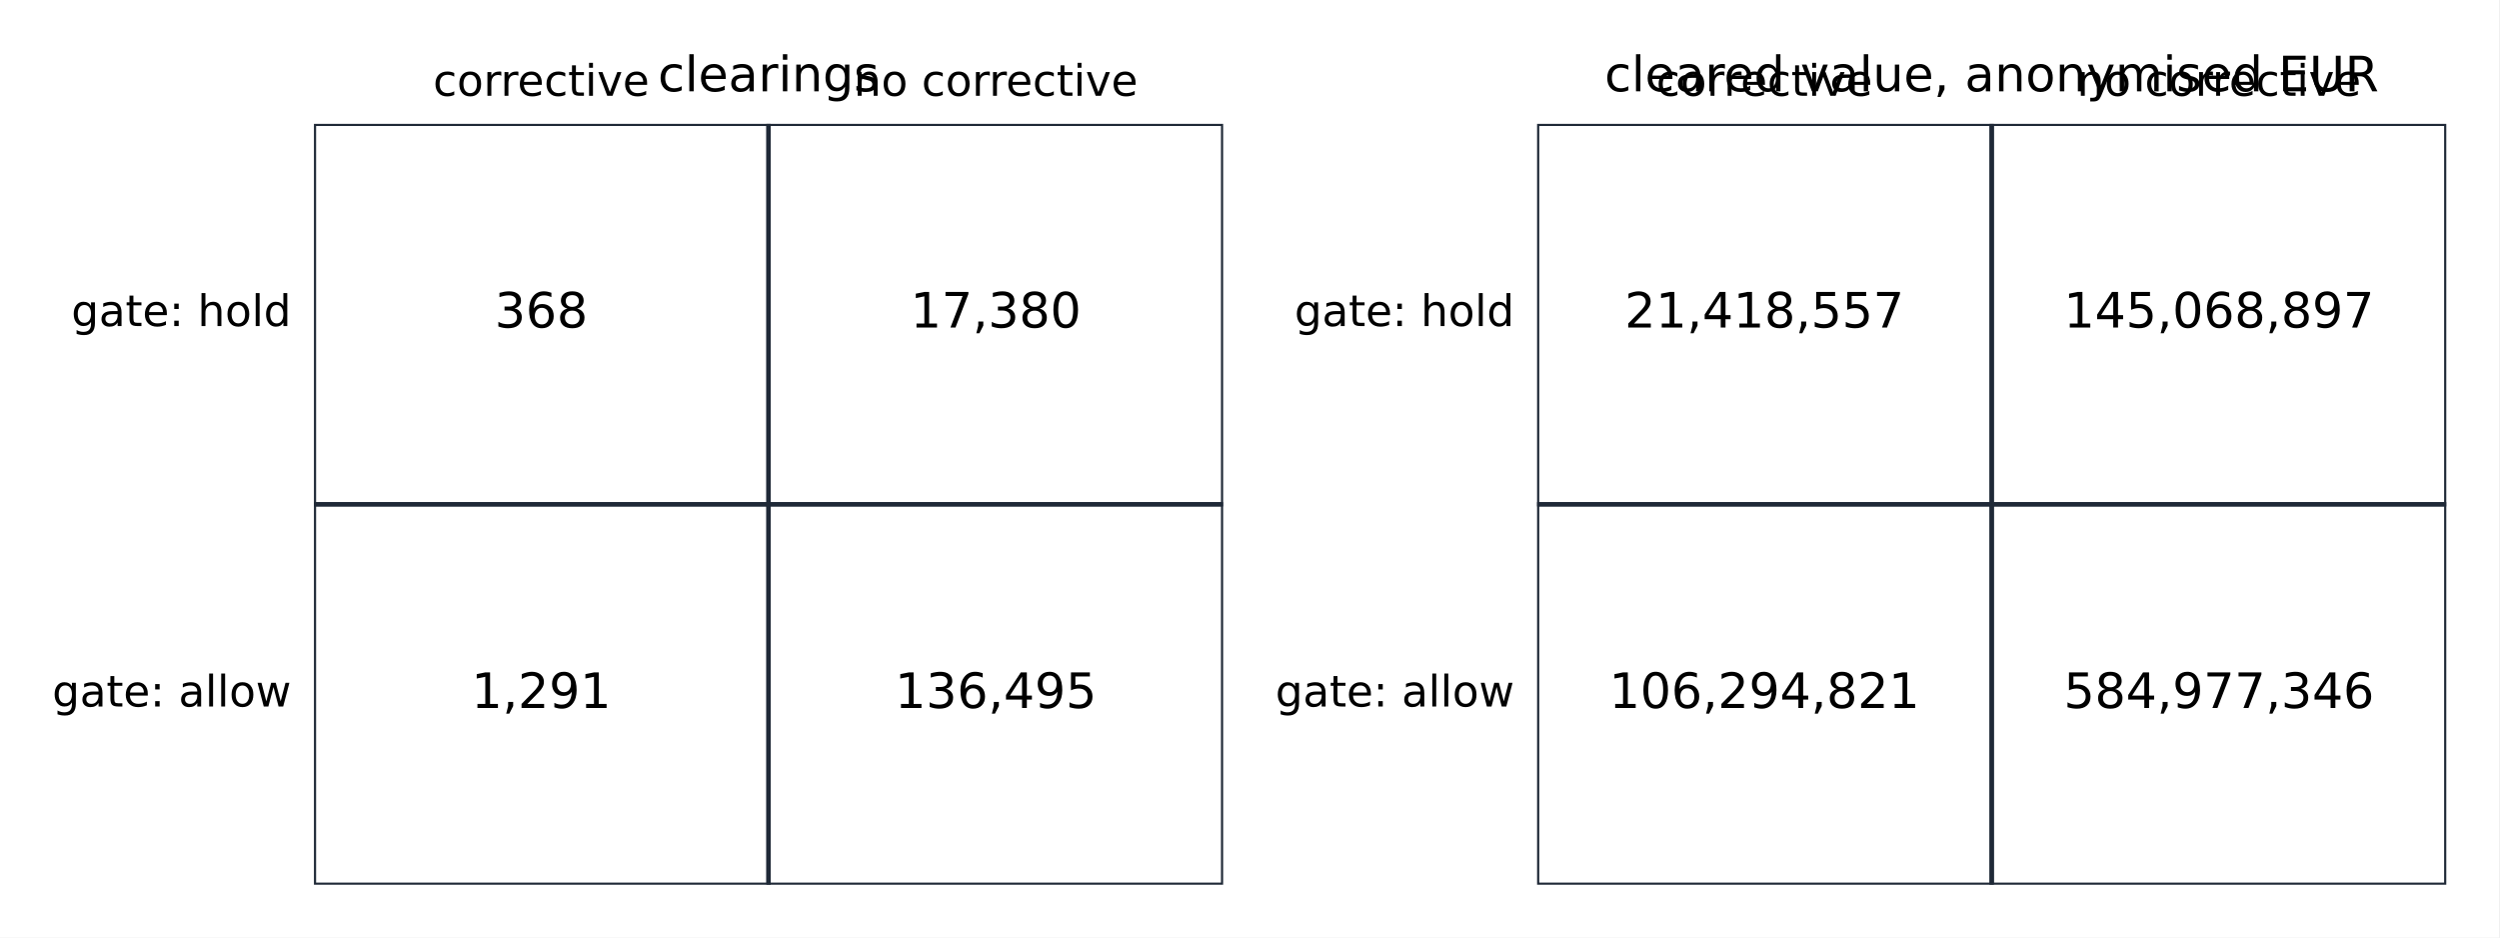
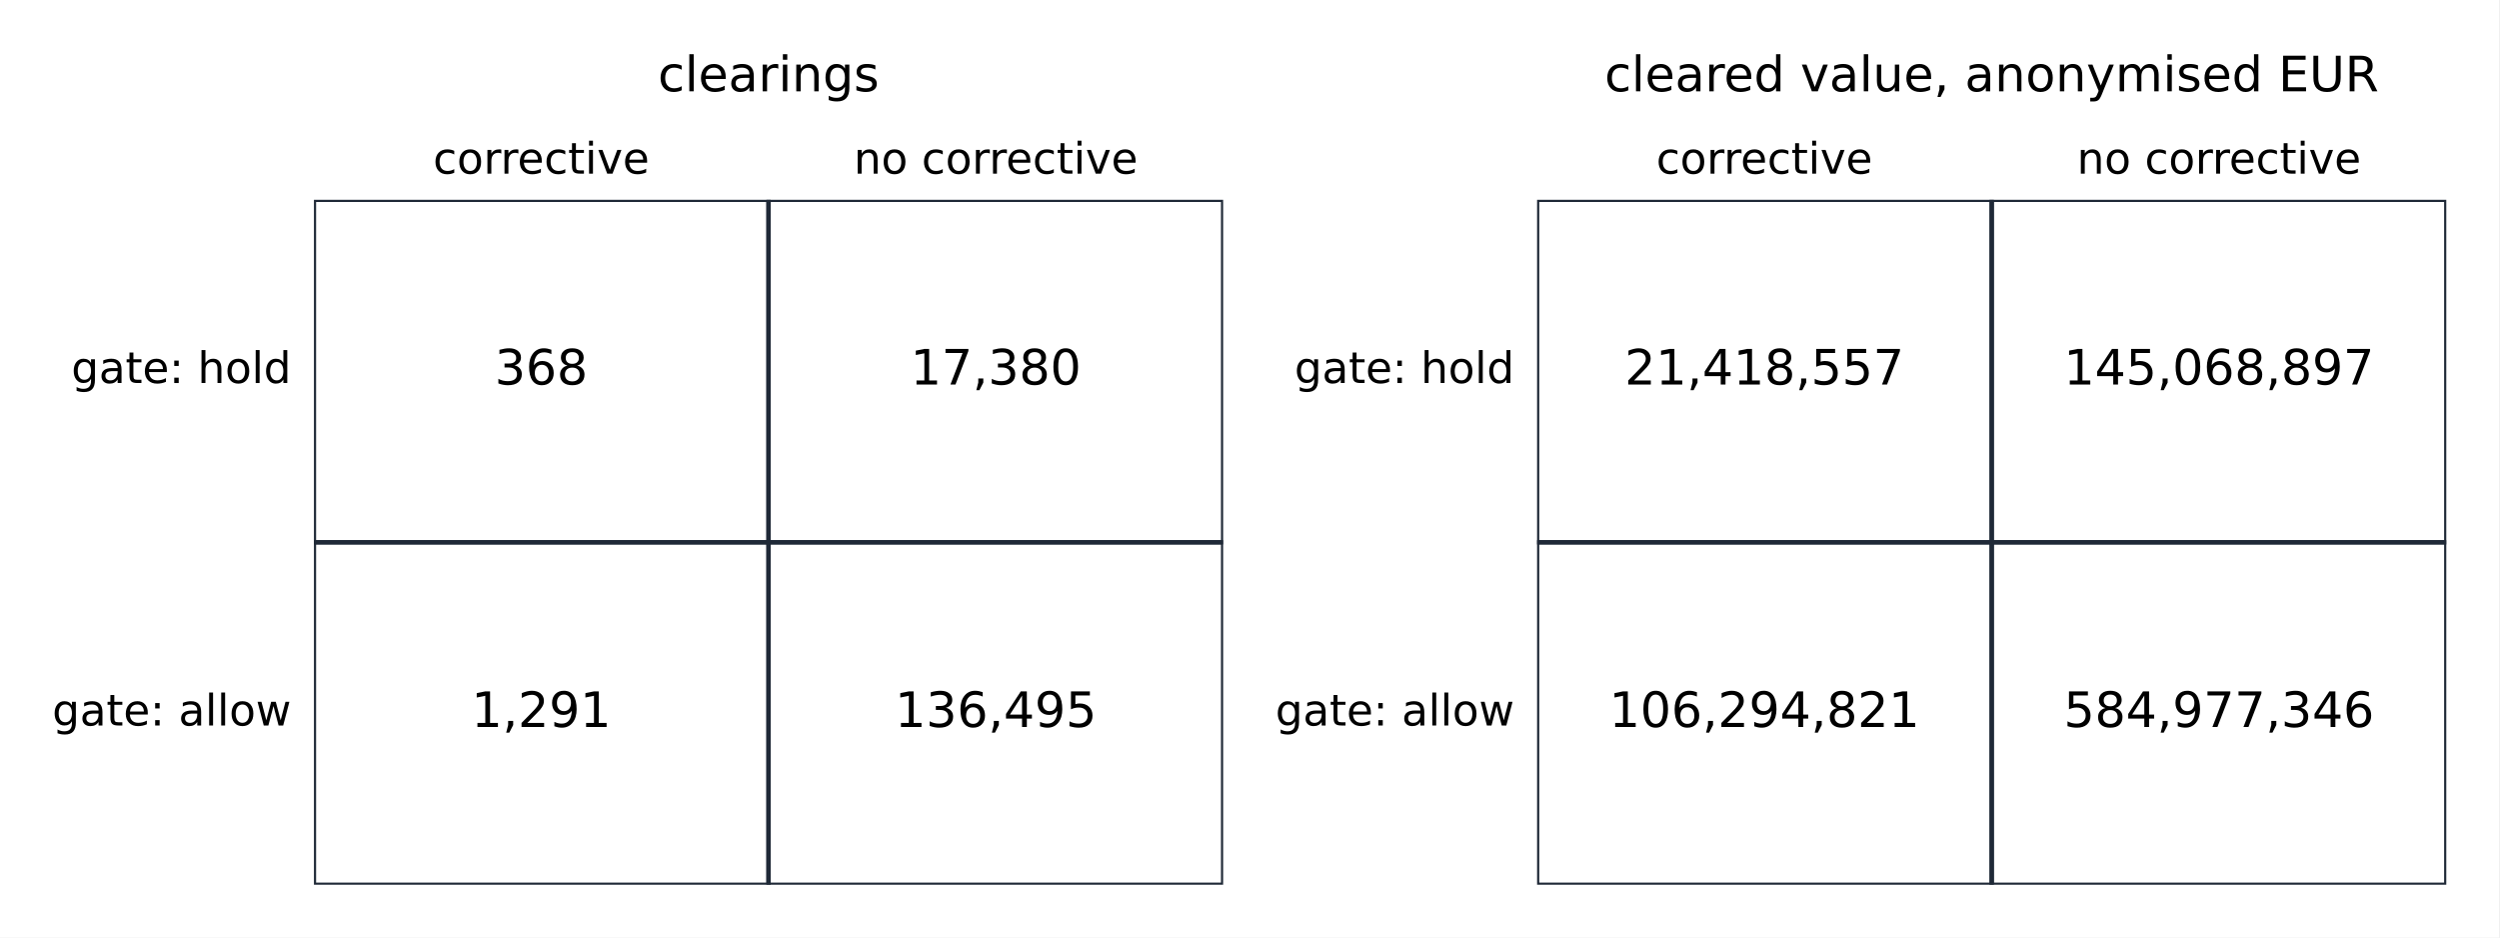
<svg xmlns="http://www.w3.org/2000/svg" xmlns:xlink="http://www.w3.org/1999/xlink" width="460.8pt" height="172.8pt" viewBox="0 0 460.8 172.8" version="1.1">
  <defs>
    <style type="text/css">*{stroke-linejoin: round; stroke-linecap: butt}</style>
  </defs>
  <g id="figure_1">
    <g id="patch_1">
      <path d="M 0 172.8  L 460.8 172.8  L 460.8 0  L 0 0  z " style="fill: #ffffff" />
    </g>
    <g id="axes_1">
      <g id="patch_2">
-         <path d="M 57.889 92.955  L 141.715 92.955  L 141.715 22.83  L 57.889 22.83  L 57.889 92.955  z " clip-path="url(#p876ef607ca)" style="fill: none; stroke: #1f2937; stroke-width: 0.8; stroke-linejoin: miter" />
+         <path d="M 57.889 99.955  L 141.715 99.955  L 141.715 36.83  L 57.889 36.83  L 57.889 99.955  z " clip-path="url(#p4568c68d0d)" style="fill: none; stroke: #1f2937; stroke-width: 0.8; stroke-linejoin: miter" />
      </g>
      <g id="patch_3">
-         <path d="M 141.715 92.955  L 225.54 92.955  L 225.54 22.83  L 141.715 22.83  L 141.715 92.955  z " clip-path="url(#p876ef607ca)" style="fill: none; stroke: #1f2937; stroke-width: 0.8; stroke-linejoin: miter" />
+         <path d="M 141.715 99.955  L 225.54 99.955  L 225.54 36.83  L 141.715 36.83  L 141.715 99.955  z " clip-path="url(#p4568c68d0d)" style="fill: none; stroke: #1f2937; stroke-width: 0.8; stroke-linejoin: miter" />
      </g>
      <g id="patch_4">
-         <path d="M 57.889 163.08  L 141.715 163.08  L 141.715 92.955  L 57.889 92.955  L 57.889 163.08  z " clip-path="url(#p876ef607ca)" style="fill: none; stroke: #1f2937; stroke-width: 0.8; stroke-linejoin: miter" />
+         <path d="M 57.889 163.08  L 141.715 163.08  L 141.715 99.955  L 57.889 99.955  L 57.889 163.08  z " clip-path="url(#p4568c68d0d)" style="fill: none; stroke: #1f2937; stroke-width: 0.8; stroke-linejoin: miter" />
      </g>
      <g id="patch_5">
-         <path d="M 141.715 163.08  L 225.54 163.08  L 225.54 92.955  L 141.715 92.955  L 141.715 163.08  z " clip-path="url(#p876ef607ca)" style="fill: none; stroke: #1f2937; stroke-width: 0.8; stroke-linejoin: miter" />
+         <path d="M 141.715 163.08  L 225.54 163.08  L 225.54 99.955  L 141.715 99.955  L 141.715 163.08  z " clip-path="url(#p4568c68d0d)" style="fill: none; stroke: #1f2937; stroke-width: 0.8; stroke-linejoin: miter" />
      </g>
      <g id="text_1">
-         <g transform="translate(91.2127 60.37594) scale(0.09 -0.09)">
+         <g transform="translate(91.2127 70.87594) scale(0.09 -0.09)">
          <defs>
            <path id="DejaVuSans-33" d="M 2597 2516  Q 3050 2419 3304 2112  Q 3559 1806 3559 1356  Q 3559 666 3084 287  Q 2609 -91 1734 -91  Q 1441 -91 1130 -33  Q 819 25 488 141  L 488 750  Q 750 597 1062 519  Q 1375 441 1716 441  Q 2309 441 2620 675  Q 2931 909 2931 1356  Q 2931 1769 2642 2001  Q 2353 2234 1838 2234  L 1294 2234  L 1294 2753  L 1863 2753  Q 2328 2753 2575 2939  Q 2822 3125 2822 3475  Q 2822 3834 2567 4026  Q 2313 4219 1838 4219  Q 1578 4219 1281 4162  Q 984 4106 628 3988  L 628 4550  Q 988 4650 1302 4700  Q 1616 4750 1894 4750  Q 2613 4750 3031 4423  Q 3450 4097 3450 3541  Q 3450 3153 3228 2886  Q 3006 2619 2597 2516  z " transform="scale(0.015625)" />
            <path id="DejaVuSans-36" d="M 2113 2584  Q 1688 2584 1439 2293  Q 1191 2003 1191 1497  Q 1191 994 1439 701  Q 1688 409 2113 409  Q 2538 409 2786 701  Q 3034 994 3034 1497  Q 3034 2003 2786 2293  Q 2538 2584 2113 2584  z M 3366 4563  L 3366 3988  Q 3128 4100 2886 4159  Q 2644 4219 2406 4219  Q 1781 4219 1451 3797  Q 1122 3375 1075 2522  Q 1259 2794 1537 2939  Q 1816 3084 2150 3084  Q 2853 3084 3261 2657  Q 3669 2231 3669 1497  Q 3669 778 3244 343  Q 2819 -91 2113 -91  Q 1303 -91 875 529  Q 447 1150 447 2328  Q 447 3434 972 4092  Q 1497 4750 2381 4750  Q 2619 4750 2861 4703  Q 3103 4656 3366 4563  z " transform="scale(0.015625)" />
            <path id="DejaVuSans-38" d="M 2034 2216  Q 1584 2216 1326 1975  Q 1069 1734 1069 1313  Q 1069 891 1326 650  Q 1584 409 2034 409  Q 2484 409 2743 651  Q 3003 894 3003 1313  Q 3003 1734 2745 1975  Q 2488 2216 2034 2216  z M 1403 2484  Q 997 2584 770 2862  Q 544 3141 544 3541  Q 544 4100 942 4425  Q 1341 4750 2034 4750  Q 2731 4750 3128 4425  Q 3525 4100 3525 3541  Q 3525 3141 3298 2862  Q 3072 2584 2669 2484  Q 3125 2378 3379 2068  Q 3634 1759 3634 1313  Q 3634 634 3220 271  Q 2806 -91 2034 -91  Q 1263 -91 848 271  Q 434 634 434 1313  Q 434 1759 690 2068  Q 947 2378 1403 2484  z M 1172 3481  Q 1172 3119 1398 2916  Q 1625 2713 2034 2713  Q 2441 2713 2670 2916  Q 2900 3119 2900 3481  Q 2900 3844 2670 4047  Q 2441 4250 2034 4250  Q 1625 4250 1398 4047  Q 1172 3844 1172 3481  z " transform="scale(0.015625)" />
          </defs>
          <use xlink:href="#DejaVuSans-33" />
          <use xlink:href="#DejaVuSans-36" transform="translate(63.62305 0)" />
          <use xlink:href="#DejaVuSans-38" transform="translate(127.2461 0)" />
        </g>
      </g>
      <g id="text_2">
-         <g transform="translate(167.8816 60.37594) scale(0.09 -0.09)">
+         <g transform="translate(167.8816 70.87594) scale(0.09 -0.09)">
          <defs>
            <path id="DejaVuSans-31" d="M 794 531  L 1825 531  L 1825 4091  L 703 3866  L 703 4441  L 1819 4666  L 2450 4666  L 2450 531  L 3481 531  L 3481 0  L 794 0  L 794 531  z " transform="scale(0.015625)" />
            <path id="DejaVuSans-37" d="M 525 4666  L 3525 4666  L 3525 4397  L 1831 0  L 1172 0  L 2766 4134  L 525 4134  L 525 4666  z " transform="scale(0.015625)" />
            <path id="DejaVuSans-2c" d="M 750 794  L 1409 794  L 1409 256  L 897 -744  L 494 -744  L 750 256  L 750 794  z " transform="scale(0.015625)" />
            <path id="DejaVuSans-30" d="M 2034 4250  Q 1547 4250 1301 3770  Q 1056 3291 1056 2328  Q 1056 1369 1301 889  Q 1547 409 2034 409  Q 2525 409 2770 889  Q 3016 1369 3016 2328  Q 3016 3291 2770 3770  Q 2525 4250 2034 4250  z M 2034 4750  Q 2819 4750 3233 4129  Q 3647 3509 3647 2328  Q 3647 1150 3233 529  Q 2819 -91 2034 -91  Q 1250 -91 836 529  Q 422 1150 422 2328  Q 422 3509 836 4129  Q 1250 4750 2034 4750  z " transform="scale(0.015625)" />
          </defs>
          <use xlink:href="#DejaVuSans-31" />
          <use xlink:href="#DejaVuSans-37" transform="translate(63.62305 0)" />
          <use xlink:href="#DejaVuSans-2c" transform="translate(127.2461 0)" />
          <use xlink:href="#DejaVuSans-33" transform="translate(159.0332 0)" />
          <use xlink:href="#DejaVuSans-38" transform="translate(222.6562 0)" />
          <use xlink:href="#DejaVuSans-30" transform="translate(286.2793 0)" />
        </g>
      </g>
      <g id="text_3">
-         <g transform="translate(86.91942 130.5009) scale(0.09 -0.09)">
+         <g transform="translate(86.91942 134.0009) scale(0.09 -0.09)">
          <defs>
            <path id="DejaVuSans-32" d="M 1228 531  L 3431 531  L 3431 0  L 469 0  L 469 531  Q 828 903 1448 1529  Q 2069 2156 2228 2338  Q 2531 2678 2651 2914  Q 2772 3150 2772 3378  Q 2772 3750 2511 3984  Q 2250 4219 1831 4219  Q 1534 4219 1204 4116  Q 875 4013 500 3803  L 500 4441  Q 881 4594 1212 4672  Q 1544 4750 1819 4750  Q 2544 4750 2975 4387  Q 3406 4025 3406 3419  Q 3406 3131 3298 2873  Q 3191 2616 2906 2266  Q 2828 2175 2409 1742  Q 1991 1309 1228 531  z " transform="scale(0.015625)" />
            <path id="DejaVuSans-39" d="M 703 97  L 703 672  Q 941 559 1184 500  Q 1428 441 1663 441  Q 2288 441 2617 861  Q 2947 1281 2994 2138  Q 2813 1869 2534 1725  Q 2256 1581 1919 1581  Q 1219 1581 811 2004  Q 403 2428 403 3163  Q 403 3881 828 4315  Q 1253 4750 1959 4750  Q 2769 4750 3195 4129  Q 3622 3509 3622 2328  Q 3622 1225 3098 567  Q 2575 -91 1691 -91  Q 1453 -91 1209 -44  Q 966 3 703 97  z M 1959 2075  Q 2384 2075 2632 2365  Q 2881 2656 2881 3163  Q 2881 3666 2632 3958  Q 2384 4250 1959 4250  Q 1534 4250 1286 3958  Q 1038 3666 1038 3163  Q 1038 2656 1286 2365  Q 1534 2075 1959 2075  z " transform="scale(0.015625)" />
          </defs>
          <use xlink:href="#DejaVuSans-31" />
          <use xlink:href="#DejaVuSans-2c" transform="translate(63.62305 0)" />
          <use xlink:href="#DejaVuSans-32" transform="translate(95.41016 0)" />
          <use xlink:href="#DejaVuSans-39" transform="translate(159.0332 0)" />
          <use xlink:href="#DejaVuSans-31" transform="translate(222.6562 0)" />
        </g>
      </g>
      <g id="text_4">
-         <g transform="translate(165.0185 130.5009) scale(0.09 -0.09)">
+         <g transform="translate(165.0185 134.0009) scale(0.09 -0.09)">
          <defs>
            <path id="DejaVuSans-34" d="M 2419 4116  L 825 1625  L 2419 1625  L 2419 4116  z M 2253 4666  L 3047 4666  L 3047 1625  L 3713 1625  L 3713 1100  L 3047 1100  L 3047 0  L 2419 0  L 2419 1100  L 313 1100  L 313 1709  L 2253 4666  z " transform="scale(0.015625)" />
            <path id="DejaVuSans-35" d="M 691 4666  L 3169 4666  L 3169 4134  L 1269 4134  L 1269 2991  Q 1406 3038 1543 3061  Q 1681 3084 1819 3084  Q 2600 3084 3056 2656  Q 3513 2228 3513 1497  Q 3513 744 3044 326  Q 2575 -91 1722 -91  Q 1428 -91 1123 -41  Q 819 9 494 109  L 494 744  Q 775 591 1075 516  Q 1375 441 1709 441  Q 2250 441 2565 725  Q 2881 1009 2881 1497  Q 2881 1984 2565 2268  Q 2250 2553 1709 2553  Q 1456 2553 1204 2497  Q 953 2441 691 2322  L 691 4666  z " transform="scale(0.015625)" />
          </defs>
          <use xlink:href="#DejaVuSans-31" />
          <use xlink:href="#DejaVuSans-33" transform="translate(63.62305 0)" />
          <use xlink:href="#DejaVuSans-36" transform="translate(127.2461 0)" />
          <use xlink:href="#DejaVuSans-2c" transform="translate(190.8691 0)" />
          <use xlink:href="#DejaVuSans-34" transform="translate(222.6562 0)" />
          <use xlink:href="#DejaVuSans-39" transform="translate(286.2793 0)" />
          <use xlink:href="#DejaVuSans-35" transform="translate(349.9023 0)" />
        </g>
      </g>
      <g id="text_5">
-         <g transform="translate(79.8577 17.66) scale(0.08 -0.08)">
+         <g transform="translate(79.8577 32.01) scale(0.08 -0.08)">
          <defs>
            <path id="DejaVuSans-63" d="M 3122 3366  L 3122 2828  Q 2878 2963 2633 3030  Q 2388 3097 2138 3097  Q 1578 3097 1268 2742  Q 959 2388 959 1747  Q 959 1106 1268 751  Q 1578 397 2138 397  Q 2388 397 2633 464  Q 2878 531 3122 666  L 3122 134  Q 2881 22 2623 -34  Q 2366 -91 2075 -91  Q 1284 -91 818 406  Q 353 903 353 1747  Q 353 2603 823 3093  Q 1294 3584 2113 3584  Q 2378 3584 2631 3529  Q 2884 3475 3122 3366  z " transform="scale(0.015625)" />
            <path id="DejaVuSans-6f" d="M 1959 3097  Q 1497 3097 1228 2736  Q 959 2375 959 1747  Q 959 1119 1226 758  Q 1494 397 1959 397  Q 2419 397 2687 759  Q 2956 1122 2956 1747  Q 2956 2369 2687 2733  Q 2419 3097 1959 3097  z M 1959 3584  Q 2709 3584 3137 3096  Q 3566 2609 3566 1747  Q 3566 888 3137 398  Q 2709 -91 1959 -91  Q 1206 -91 779 398  Q 353 888 353 1747  Q 353 2609 779 3096  Q 1206 3584 1959 3584  z " transform="scale(0.015625)" />
            <path id="DejaVuSans-72" d="M 2631 2963  Q 2534 3019 2420 3045  Q 2306 3072 2169 3072  Q 1681 3072 1420 2755  Q 1159 2438 1159 1844  L 1159 0  L 581 0  L 581 3500  L 1159 3500  L 1159 2956  Q 1341 3275 1631 3429  Q 1922 3584 2338 3584  Q 2397 3584 2469 3576  Q 2541 3569 2628 3553  L 2631 2963  z " transform="scale(0.015625)" />
            <path id="DejaVuSans-65" d="M 3597 1894  L 3597 1613  L 953 1613  Q 991 1019 1311 708  Q 1631 397 2203 397  Q 2534 397 2845 478  Q 3156 559 3463 722  L 3463 178  Q 3153 47 2828 -22  Q 2503 -91 2169 -91  Q 1331 -91 842 396  Q 353 884 353 1716  Q 353 2575 817 3079  Q 1281 3584 2069 3584  Q 2775 3584 3186 3129  Q 3597 2675 3597 1894  z M 3022 2063  Q 3016 2534 2758 2815  Q 2500 3097 2075 3097  Q 1594 3097 1305 2825  Q 1016 2553 972 2059  L 3022 2063  z " transform="scale(0.015625)" />
            <path id="DejaVuSans-74" d="M 1172 4494  L 1172 3500  L 2356 3500  L 2356 3053  L 1172 3053  L 1172 1153  Q 1172 725 1289 603  Q 1406 481 1766 481  L 2356 481  L 2356 0  L 1766 0  Q 1100 0 847 248  Q 594 497 594 1153  L 594 3053  L 172 3053  L 172 3500  L 594 3500  L 594 4494  L 1172 4494  z " transform="scale(0.015625)" />
            <path id="DejaVuSans-69" d="M 603 3500  L 1178 3500  L 1178 0  L 603 0  L 603 3500  z M 603 4863  L 1178 4863  L 1178 4134  L 603 4134  L 603 4863  z " transform="scale(0.015625)" />
            <path id="DejaVuSans-76" d="M 191 3500  L 800 3500  L 1894 563  L 2988 3500  L 3597 3500  L 2284 0  L 1503 0  L 191 3500  z " transform="scale(0.015625)" />
          </defs>
          <use xlink:href="#DejaVuSans-63" />
          <use xlink:href="#DejaVuSans-6f" transform="translate(54.98047 0)" />
          <use xlink:href="#DejaVuSans-72" transform="translate(116.1621 0)" />
          <use xlink:href="#DejaVuSans-72" transform="translate(155.5254 0)" />
          <use xlink:href="#DejaVuSans-65" transform="translate(194.3887 0)" />
          <use xlink:href="#DejaVuSans-63" transform="translate(255.9121 0)" />
          <use xlink:href="#DejaVuSans-74" transform="translate(310.8926 0)" />
          <use xlink:href="#DejaVuSans-69" transform="translate(350.1016 0)" />
          <use xlink:href="#DejaVuSans-76" transform="translate(377.8848 0)" />
          <use xlink:href="#DejaVuSans-65" transform="translate(437.0645 0)" />
        </g>
      </g>
      <g id="text_6">
-         <g transform="translate(157.4292 17.66) scale(0.08 -0.08)">
+         <g transform="translate(157.4292 32.01) scale(0.08 -0.08)">
          <defs>
            <path id="DejaVuSans-6e" d="M 3513 2113  L 3513 0  L 2938 0  L 2938 2094  Q 2938 2591 2744 2837  Q 2550 3084 2163 3084  Q 1697 3084 1428 2787  Q 1159 2491 1159 1978  L 1159 0  L 581 0  L 581 3500  L 1159 3500  L 1159 2956  Q 1366 3272 1645 3428  Q 1925 3584 2291 3584  Q 2894 3584 3203 3211  Q 3513 2838 3513 2113  z " transform="scale(0.015625)" />
            <path id="DejaVuSans-20" transform="scale(0.015625)" />
          </defs>
          <use xlink:href="#DejaVuSans-6e" />
          <use xlink:href="#DejaVuSans-6f" transform="translate(63.37891 0)" />
          <use xlink:href="#DejaVuSans-20" transform="translate(124.5605 0)" />
          <use xlink:href="#DejaVuSans-63" transform="translate(156.3477 0)" />
          <use xlink:href="#DejaVuSans-6f" transform="translate(211.3281 0)" />
          <use xlink:href="#DejaVuSans-72" transform="translate(272.5098 0)" />
          <use xlink:href="#DejaVuSans-72" transform="translate(311.873 0)" />
          <use xlink:href="#DejaVuSans-65" transform="translate(350.7363 0)" />
          <use xlink:href="#DejaVuSans-63" transform="translate(412.2598 0)" />
          <use xlink:href="#DejaVuSans-74" transform="translate(467.2402 0)" />
          <use xlink:href="#DejaVuSans-69" transform="translate(506.4492 0)" />
          <use xlink:href="#DejaVuSans-76" transform="translate(534.2324 0)" />
          <use xlink:href="#DejaVuSans-65" transform="translate(593.4121 0)" />
        </g>
      </g>
      <g id="text_7">
-         <g transform="translate(13.15442 60.1) scale(0.08 -0.08)">
+         <g transform="translate(13.15442 70.6) scale(0.08 -0.08)">
          <defs>
            <path id="DejaVuSans-67" d="M 2906 1791  Q 2906 2416 2648 2759  Q 2391 3103 1925 3103  Q 1463 3103 1205 2759  Q 947 2416 947 1791  Q 947 1169 1205 825  Q 1463 481 1925 481  Q 2391 481 2648 825  Q 2906 1169 2906 1791  z M 3481 434  Q 3481 -459 3084 -895  Q 2688 -1331 1869 -1331  Q 1566 -1331 1297 -1286  Q 1028 -1241 775 -1147  L 775 -588  Q 1028 -725 1275 -790  Q 1522 -856 1778 -856  Q 2344 -856 2625 -561  Q 2906 -266 2906 331  L 2906 616  Q 2728 306 2450 153  Q 2172 0 1784 0  Q 1141 0 747 490  Q 353 981 353 1791  Q 353 2603 747 3093  Q 1141 3584 1784 3584  Q 2172 3584 2450 3431  Q 2728 3278 2906 2969  L 2906 3500  L 3481 3500  L 3481 434  z " transform="scale(0.015625)" />
            <path id="DejaVuSans-61" d="M 2194 1759  Q 1497 1759 1228 1600  Q 959 1441 959 1056  Q 959 750 1161 570  Q 1363 391 1709 391  Q 2188 391 2477 730  Q 2766 1069 2766 1631  L 2766 1759  L 2194 1759  z M 3341 1997  L 3341 0  L 2766 0  L 2766 531  Q 2569 213 2275 61  Q 1981 -91 1556 -91  Q 1019 -91 701 211  Q 384 513 384 1019  Q 384 1609 779 1909  Q 1175 2209 1959 2209  L 2766 2209  L 2766 2266  Q 2766 2663 2505 2880  Q 2244 3097 1772 3097  Q 1472 3097 1187 3025  Q 903 2953 641 2809  L 641 3341  Q 956 3463 1253 3523  Q 1550 3584 1831 3584  Q 2591 3584 2966 3190  Q 3341 2797 3341 1997  z " transform="scale(0.015625)" />
            <path id="DejaVuSans-3a" d="M 750 794  L 1409 794  L 1409 0  L 750 0  L 750 794  z M 750 3309  L 1409 3309  L 1409 2516  L 750 2516  L 750 3309  z " transform="scale(0.015625)" />
            <path id="DejaVuSans-68" d="M 3513 2113  L 3513 0  L 2938 0  L 2938 2094  Q 2938 2591 2744 2837  Q 2550 3084 2163 3084  Q 1697 3084 1428 2787  Q 1159 2491 1159 1978  L 1159 0  L 581 0  L 581 4863  L 1159 4863  L 1159 2956  Q 1366 3272 1645 3428  Q 1925 3584 2291 3584  Q 2894 3584 3203 3211  Q 3513 2838 3513 2113  z " transform="scale(0.015625)" />
            <path id="DejaVuSans-6c" d="M 603 4863  L 1178 4863  L 1178 0  L 603 0  L 603 4863  z " transform="scale(0.015625)" />
            <path id="DejaVuSans-64" d="M 2906 2969  L 2906 4863  L 3481 4863  L 3481 0  L 2906 0  L 2906 525  Q 2725 213 2448 61  Q 2172 -91 1784 -91  Q 1150 -91 751 415  Q 353 922 353 1747  Q 353 2572 751 3078  Q 1150 3584 1784 3584  Q 2172 3584 2448 3432  Q 2725 3281 2906 2969  z M 947 1747  Q 947 1113 1208 752  Q 1469 391 1925 391  Q 2381 391 2643 752  Q 2906 1113 2906 1747  Q 2906 2381 2643 2742  Q 2381 3103 1925 3103  Q 1469 3103 1208 2742  Q 947 2381 947 1747  z " transform="scale(0.015625)" />
          </defs>
          <use xlink:href="#DejaVuSans-67" />
          <use xlink:href="#DejaVuSans-61" transform="translate(63.47656 0)" />
          <use xlink:href="#DejaVuSans-74" transform="translate(124.7559 0)" />
          <use xlink:href="#DejaVuSans-65" transform="translate(163.9648 0)" />
          <use xlink:href="#DejaVuSans-3a" transform="translate(225.4883 0)" />
          <use xlink:href="#DejaVuSans-20" transform="translate(259.1797 0)" />
          <use xlink:href="#DejaVuSans-68" transform="translate(290.9668 0)" />
          <use xlink:href="#DejaVuSans-6f" transform="translate(354.3457 0)" />
          <use xlink:href="#DejaVuSans-6c" transform="translate(415.5273 0)" />
          <use xlink:href="#DejaVuSans-64" transform="translate(443.3105 0)" />
        </g>
      </g>
      <g id="text_8">
-         <g transform="translate(9.635668 130.225) scale(0.08 -0.08)">
+         <g transform="translate(9.635668 133.725) scale(0.08 -0.08)">
          <defs>
            <path id="DejaVuSans-77" d="M 269 3500  L 844 3500  L 1563 769  L 2278 3500  L 2956 3500  L 3675 769  L 4391 3500  L 4966 3500  L 4050 0  L 3372 0  L 2619 2869  L 1863 0  L 1184 0  L 269 3500  z " transform="scale(0.015625)" />
          </defs>
          <use xlink:href="#DejaVuSans-67" />
          <use xlink:href="#DejaVuSans-61" transform="translate(63.47656 0)" />
          <use xlink:href="#DejaVuSans-74" transform="translate(124.7559 0)" />
          <use xlink:href="#DejaVuSans-65" transform="translate(163.9648 0)" />
          <use xlink:href="#DejaVuSans-3a" transform="translate(225.4883 0)" />
          <use xlink:href="#DejaVuSans-20" transform="translate(259.1797 0)" />
          <use xlink:href="#DejaVuSans-61" transform="translate(290.9668 0)" />
          <use xlink:href="#DejaVuSans-6c" transform="translate(352.2461 0)" />
          <use xlink:href="#DejaVuSans-6c" transform="translate(380.0293 0)" />
          <use xlink:href="#DejaVuSans-6f" transform="translate(407.8125 0)" />
          <use xlink:href="#DejaVuSans-77" transform="translate(468.9941 0)" />
        </g>
      </g>
      <g id="text_9">
        <g transform="translate(121.3107 16.83) scale(0.09 -0.09)">
          <defs>
            <path id="DejaVuSans-73" d="M 2834 3397  L 2834 2853  Q 2591 2978 2328 3040  Q 2066 3103 1784 3103  Q 1356 3103 1142 2972  Q 928 2841 928 2578  Q 928 2378 1081 2264  Q 1234 2150 1697 2047  L 1894 2003  Q 2506 1872 2764 1633  Q 3022 1394 3022 966  Q 3022 478 2636 193  Q 2250 -91 1575 -91  Q 1294 -91 989 -36  Q 684 19 347 128  L 347 722  Q 666 556 975 473  Q 1284 391 1588 391  Q 1994 391 2212 530  Q 2431 669 2431 922  Q 2431 1156 2273 1281  Q 2116 1406 1581 1522  L 1381 1569  Q 847 1681 609 1914  Q 372 2147 372 2553  Q 372 3047 722 3315  Q 1072 3584 1716 3584  Q 2034 3584 2315 3537  Q 2597 3491 2834 3397  z " transform="scale(0.015625)" />
          </defs>
          <use xlink:href="#DejaVuSans-63" />
          <use xlink:href="#DejaVuSans-6c" transform="translate(54.98047 0)" />
          <use xlink:href="#DejaVuSans-65" transform="translate(82.76367 0)" />
          <use xlink:href="#DejaVuSans-61" transform="translate(144.2871 0)" />
          <use xlink:href="#DejaVuSans-72" transform="translate(205.5664 0)" />
          <use xlink:href="#DejaVuSans-69" transform="translate(246.6797 0)" />
          <use xlink:href="#DejaVuSans-6e" transform="translate(274.4629 0)" />
          <use xlink:href="#DejaVuSans-67" transform="translate(337.8418 0)" />
          <use xlink:href="#DejaVuSans-73" transform="translate(401.3184 0)" />
        </g>
      </g>
    </g>
    <g id="axes_2">
      <g id="patch_6">
-         <path d="M 283.429 92.955  L 367.255 92.955  L 367.255 22.83  L 283.429 22.83  L 283.429 92.955  z " clip-path="url(#p8b21390a3d)" style="fill: none; stroke: #1f2937; stroke-width: 0.8; stroke-linejoin: miter" />
+         <path d="M 283.429 99.955  L 367.255 99.955  L 367.255 36.83  L 283.429 36.83  L 283.429 99.955  z " clip-path="url(#p8bf73cb782)" style="fill: none; stroke: #1f2937; stroke-width: 0.8; stroke-linejoin: miter" />
      </g>
      <g id="patch_7">
-         <path d="M 367.255 92.955  L 451.08 92.955  L 451.08 22.83  L 367.255 22.83  L 367.255 92.955  z " clip-path="url(#p8b21390a3d)" style="fill: none; stroke: #1f2937; stroke-width: 0.8; stroke-linejoin: miter" />
+         <path d="M 367.255 99.955  L 451.08 99.955  L 451.08 36.83  L 367.255 36.83  L 367.255 99.955  z " clip-path="url(#p8bf73cb782)" style="fill: none; stroke: #1f2937; stroke-width: 0.8; stroke-linejoin: miter" />
      </g>
      <g id="patch_8">
-         <path d="M 283.429 163.08  L 367.255 163.08  L 367.255 92.955  L 283.429 92.955  L 283.429 163.08  z " clip-path="url(#p8b21390a3d)" style="fill: none; stroke: #1f2937; stroke-width: 0.8; stroke-linejoin: miter" />
+         <path d="M 283.429 163.08  L 367.255 163.08  L 367.255 99.955  L 283.429 99.955  L 283.429 163.08  z " clip-path="url(#p8bf73cb782)" style="fill: none; stroke: #1f2937; stroke-width: 0.8; stroke-linejoin: miter" />
      </g>
      <g id="patch_9">
-         <path d="M 367.255 163.08  L 451.08 163.08  L 451.08 92.955  L 367.255 92.955  L 367.255 163.08  z " clip-path="url(#p8b21390a3d)" style="fill: none; stroke: #1f2937; stroke-width: 0.8; stroke-linejoin: miter" />
+         <path d="M 367.255 163.08  L 451.08 163.08  L 451.08 99.955  L 367.255 99.955  L 367.255 163.08  z " clip-path="url(#p8bf73cb782)" style="fill: none; stroke: #1f2937; stroke-width: 0.8; stroke-linejoin: miter" />
      </g>
      <g id="text_10">
-         <g transform="translate(299.5768 60.37594) scale(0.09 -0.09)">
+         <g transform="translate(299.5768 70.87594) scale(0.09 -0.09)">
          <use xlink:href="#DejaVuSans-32" />
          <use xlink:href="#DejaVuSans-31" transform="translate(63.62305 0)" />
          <use xlink:href="#DejaVuSans-2c" transform="translate(127.2461 0)" />
          <use xlink:href="#DejaVuSans-34" transform="translate(159.0332 0)" />
          <use xlink:href="#DejaVuSans-31" transform="translate(222.6562 0)" />
          <use xlink:href="#DejaVuSans-38" transform="translate(286.2793 0)" />
          <use xlink:href="#DejaVuSans-2c" transform="translate(349.9023 0)" />
          <use xlink:href="#DejaVuSans-35" transform="translate(381.6895 0)" />
          <use xlink:href="#DejaVuSans-35" transform="translate(445.3125 0)" />
          <use xlink:href="#DejaVuSans-37" transform="translate(508.9355 0)" />
        </g>
      </g>
      <g id="text_11">
-         <g transform="translate(380.5389 60.37594) scale(0.09 -0.09)">
+         <g transform="translate(380.5389 70.87594) scale(0.09 -0.09)">
          <use xlink:href="#DejaVuSans-31" />
          <use xlink:href="#DejaVuSans-34" transform="translate(63.62305 0)" />
          <use xlink:href="#DejaVuSans-35" transform="translate(127.2461 0)" />
          <use xlink:href="#DejaVuSans-2c" transform="translate(190.8691 0)" />
          <use xlink:href="#DejaVuSans-30" transform="translate(222.6562 0)" />
          <use xlink:href="#DejaVuSans-36" transform="translate(286.2793 0)" />
          <use xlink:href="#DejaVuSans-38" transform="translate(349.9023 0)" />
          <use xlink:href="#DejaVuSans-2c" transform="translate(413.5254 0)" />
          <use xlink:href="#DejaVuSans-38" transform="translate(445.3125 0)" />
          <use xlink:href="#DejaVuSans-39" transform="translate(508.9355 0)" />
          <use xlink:href="#DejaVuSans-37" transform="translate(572.5586 0)" />
        </g>
      </g>
      <g id="text_12">
-         <g transform="translate(296.7136 130.5009) scale(0.09 -0.09)">
+         <g transform="translate(296.7136 134.0009) scale(0.09 -0.09)">
          <use xlink:href="#DejaVuSans-31" />
          <use xlink:href="#DejaVuSans-30" transform="translate(63.62305 0)" />
          <use xlink:href="#DejaVuSans-36" transform="translate(127.2461 0)" />
          <use xlink:href="#DejaVuSans-2c" transform="translate(190.8691 0)" />
          <use xlink:href="#DejaVuSans-32" transform="translate(222.6562 0)" />
          <use xlink:href="#DejaVuSans-39" transform="translate(286.2793 0)" />
          <use xlink:href="#DejaVuSans-34" transform="translate(349.9023 0)" />
          <use xlink:href="#DejaVuSans-2c" transform="translate(413.5254 0)" />
          <use xlink:href="#DejaVuSans-38" transform="translate(445.3125 0)" />
          <use xlink:href="#DejaVuSans-32" transform="translate(508.9355 0)" />
          <use xlink:href="#DejaVuSans-31" transform="translate(572.5586 0)" />
        </g>
      </g>
      <g id="text_13">
-         <g transform="translate(380.5389 130.5009) scale(0.09 -0.09)">
+         <g transform="translate(380.5389 134.0009) scale(0.09 -0.09)">
          <use xlink:href="#DejaVuSans-35" />
          <use xlink:href="#DejaVuSans-38" transform="translate(63.62305 0)" />
          <use xlink:href="#DejaVuSans-34" transform="translate(127.2461 0)" />
          <use xlink:href="#DejaVuSans-2c" transform="translate(190.8691 0)" />
          <use xlink:href="#DejaVuSans-39" transform="translate(222.6562 0)" />
          <use xlink:href="#DejaVuSans-37" transform="translate(286.2793 0)" />
          <use xlink:href="#DejaVuSans-37" transform="translate(349.9023 0)" />
          <use xlink:href="#DejaVuSans-2c" transform="translate(413.5254 0)" />
          <use xlink:href="#DejaVuSans-33" transform="translate(445.3125 0)" />
          <use xlink:href="#DejaVuSans-34" transform="translate(508.9355 0)" />
          <use xlink:href="#DejaVuSans-36" transform="translate(572.5586 0)" />
        </g>
      </g>
      <g id="text_14">
-         <g transform="translate(305.3977 17.66) scale(0.08 -0.08)">
+         <g transform="translate(305.3977 32.01) scale(0.08 -0.08)">
          <use xlink:href="#DejaVuSans-63" />
          <use xlink:href="#DejaVuSans-6f" transform="translate(54.98047 0)" />
          <use xlink:href="#DejaVuSans-72" transform="translate(116.1621 0)" />
          <use xlink:href="#DejaVuSans-72" transform="translate(155.5254 0)" />
          <use xlink:href="#DejaVuSans-65" transform="translate(194.3887 0)" />
          <use xlink:href="#DejaVuSans-63" transform="translate(255.9121 0)" />
          <use xlink:href="#DejaVuSans-74" transform="translate(310.8926 0)" />
          <use xlink:href="#DejaVuSans-69" transform="translate(350.1016 0)" />
          <use xlink:href="#DejaVuSans-76" transform="translate(377.8848 0)" />
          <use xlink:href="#DejaVuSans-65" transform="translate(437.0645 0)" />
        </g>
      </g>
      <g id="text_15">
-         <g transform="translate(382.9692 17.66) scale(0.08 -0.08)">
+         <g transform="translate(382.9692 32.01) scale(0.08 -0.08)">
          <use xlink:href="#DejaVuSans-6e" />
          <use xlink:href="#DejaVuSans-6f" transform="translate(63.37891 0)" />
          <use xlink:href="#DejaVuSans-20" transform="translate(124.5605 0)" />
          <use xlink:href="#DejaVuSans-63" transform="translate(156.3477 0)" />
          <use xlink:href="#DejaVuSans-6f" transform="translate(211.3281 0)" />
          <use xlink:href="#DejaVuSans-72" transform="translate(272.5098 0)" />
          <use xlink:href="#DejaVuSans-72" transform="translate(311.873 0)" />
          <use xlink:href="#DejaVuSans-65" transform="translate(350.7363 0)" />
          <use xlink:href="#DejaVuSans-63" transform="translate(412.2598 0)" />
          <use xlink:href="#DejaVuSans-74" transform="translate(467.2402 0)" />
          <use xlink:href="#DejaVuSans-69" transform="translate(506.4492 0)" />
          <use xlink:href="#DejaVuSans-76" transform="translate(534.2324 0)" />
          <use xlink:href="#DejaVuSans-65" transform="translate(593.4121 0)" />
        </g>
      </g>
      <g id="text_16">
-         <g transform="translate(238.6944 60.1) scale(0.08 -0.08)">
+         <g transform="translate(238.6944 70.6) scale(0.08 -0.08)">
          <use xlink:href="#DejaVuSans-67" />
          <use xlink:href="#DejaVuSans-61" transform="translate(63.47656 0)" />
          <use xlink:href="#DejaVuSans-74" transform="translate(124.7559 0)" />
          <use xlink:href="#DejaVuSans-65" transform="translate(163.9648 0)" />
          <use xlink:href="#DejaVuSans-3a" transform="translate(225.4883 0)" />
          <use xlink:href="#DejaVuSans-20" transform="translate(259.1797 0)" />
          <use xlink:href="#DejaVuSans-68" transform="translate(290.9668 0)" />
          <use xlink:href="#DejaVuSans-6f" transform="translate(354.3457 0)" />
          <use xlink:href="#DejaVuSans-6c" transform="translate(415.5273 0)" />
          <use xlink:href="#DejaVuSans-64" transform="translate(443.3105 0)" />
        </g>
      </g>
      <g id="text_17">
-         <g transform="translate(235.1757 130.225) scale(0.08 -0.08)">
+         <g transform="translate(235.1757 133.725) scale(0.08 -0.08)">
          <use xlink:href="#DejaVuSans-67" />
          <use xlink:href="#DejaVuSans-61" transform="translate(63.47656 0)" />
          <use xlink:href="#DejaVuSans-74" transform="translate(124.7559 0)" />
          <use xlink:href="#DejaVuSans-65" transform="translate(163.9648 0)" />
          <use xlink:href="#DejaVuSans-3a" transform="translate(225.4883 0)" />
          <use xlink:href="#DejaVuSans-20" transform="translate(259.1797 0)" />
          <use xlink:href="#DejaVuSans-61" transform="translate(290.9668 0)" />
          <use xlink:href="#DejaVuSans-6c" transform="translate(352.2461 0)" />
          <use xlink:href="#DejaVuSans-6c" transform="translate(380.0293 0)" />
          <use xlink:href="#DejaVuSans-6f" transform="translate(407.8125 0)" />
          <use xlink:href="#DejaVuSans-77" transform="translate(468.9941 0)" />
        </g>
      </g>
      <g id="text_18">
        <g transform="translate(295.8714 16.83) scale(0.09 -0.09)">
          <defs>
            <path id="DejaVuSans-75" d="M 544 1381  L 544 3500  L 1119 3500  L 1119 1403  Q 1119 906 1312 657  Q 1506 409 1894 409  Q 2359 409 2629 706  Q 2900 1003 2900 1516  L 2900 3500  L 3475 3500  L 3475 0  L 2900 0  L 2900 538  Q 2691 219 2414 64  Q 2138 -91 1772 -91  Q 1169 -91 856 284  Q 544 659 544 1381  z M 1991 3584  L 1991 3584  z " transform="scale(0.015625)" />
            <path id="DejaVuSans-79" d="M 2059 -325  Q 1816 -950 1584 -1140  Q 1353 -1331 966 -1331  L 506 -1331  L 506 -850  L 844 -850  Q 1081 -850 1212 -737  Q 1344 -625 1503 -206  L 1606 56  L 191 3500  L 800 3500  L 1894 763  L 2988 3500  L 3597 3500  L 2059 -325  z " transform="scale(0.015625)" />
            <path id="DejaVuSans-6d" d="M 3328 2828  Q 3544 3216 3844 3400  Q 4144 3584 4550 3584  Q 5097 3584 5394 3201  Q 5691 2819 5691 2113  L 5691 0  L 5113 0  L 5113 2094  Q 5113 2597 4934 2840  Q 4756 3084 4391 3084  Q 3944 3084 3684 2787  Q 3425 2491 3425 1978  L 3425 0  L 2847 0  L 2847 2094  Q 2847 2600 2669 2842  Q 2491 3084 2119 3084  Q 1678 3084 1418 2786  Q 1159 2488 1159 1978  L 1159 0  L 581 0  L 581 3500  L 1159 3500  L 1159 2956  Q 1356 3278 1631 3431  Q 1906 3584 2284 3584  Q 2666 3584 2933 3390  Q 3200 3197 3328 2828  z " transform="scale(0.015625)" />
            <path id="DejaVuSans-45" d="M 628 4666  L 3578 4666  L 3578 4134  L 1259 4134  L 1259 2753  L 3481 2753  L 3481 2222  L 1259 2222  L 1259 531  L 3634 531  L 3634 0  L 628 0  L 628 4666  z " transform="scale(0.015625)" />
            <path id="DejaVuSans-55" d="M 556 4666  L 1191 4666  L 1191 1831  Q 1191 1081 1462 751  Q 1734 422 2344 422  Q 2950 422 3222 751  Q 3494 1081 3494 1831  L 3494 4666  L 4128 4666  L 4128 1753  Q 4128 841 3676 375  Q 3225 -91 2344 -91  Q 1459 -91 1007 375  Q 556 841 556 1753  L 556 4666  z " transform="scale(0.015625)" />
            <path id="DejaVuSans-52" d="M 2841 2188  Q 3044 2119 3236 1894  Q 3428 1669 3622 1275  L 4263 0  L 3584 0  L 2988 1197  Q 2756 1666 2539 1819  Q 2322 1972 1947 1972  L 1259 1972  L 1259 0  L 628 0  L 628 4666  L 2053 4666  Q 2853 4666 3247 4331  Q 3641 3997 3641 3322  Q 3641 2881 3436 2590  Q 3231 2300 2841 2188  z M 1259 4147  L 1259 2491  L 2053 2491  Q 2509 2491 2742 2702  Q 2975 2913 2975 3322  Q 2975 3731 2742 3939  Q 2509 4147 2053 4147  L 1259 4147  z " transform="scale(0.015625)" />
          </defs>
          <use xlink:href="#DejaVuSans-63" />
          <use xlink:href="#DejaVuSans-6c" transform="translate(54.98047 0)" />
          <use xlink:href="#DejaVuSans-65" transform="translate(82.76367 0)" />
          <use xlink:href="#DejaVuSans-61" transform="translate(144.2871 0)" />
          <use xlink:href="#DejaVuSans-72" transform="translate(205.5664 0)" />
          <use xlink:href="#DejaVuSans-65" transform="translate(244.4297 0)" />
          <use xlink:href="#DejaVuSans-64" transform="translate(305.9531 0)" />
          <use xlink:href="#DejaVuSans-20" transform="translate(369.4297 0)" />
          <use xlink:href="#DejaVuSans-76" transform="translate(401.2168 0)" />
          <use xlink:href="#DejaVuSans-61" transform="translate(460.3965 0)" />
          <use xlink:href="#DejaVuSans-6c" transform="translate(521.6758 0)" />
          <use xlink:href="#DejaVuSans-75" transform="translate(549.459 0)" />
          <use xlink:href="#DejaVuSans-65" transform="translate(612.8379 0)" />
          <use xlink:href="#DejaVuSans-2c" transform="translate(674.3613 0)" />
          <use xlink:href="#DejaVuSans-20" transform="translate(706.1484 0)" />
          <use xlink:href="#DejaVuSans-61" transform="translate(737.9355 0)" />
          <use xlink:href="#DejaVuSans-6e" transform="translate(799.2148 0)" />
          <use xlink:href="#DejaVuSans-6f" transform="translate(862.5938 0)" />
          <use xlink:href="#DejaVuSans-6e" transform="translate(923.7754 0)" />
          <use xlink:href="#DejaVuSans-79" transform="translate(987.1543 0)" />
          <use xlink:href="#DejaVuSans-6d" transform="translate(1046.334 0)" />
          <use xlink:href="#DejaVuSans-69" transform="translate(1143.746 0)" />
          <use xlink:href="#DejaVuSans-73" transform="translate(1171.529 0)" />
          <use xlink:href="#DejaVuSans-65" transform="translate(1223.629 0)" />
          <use xlink:href="#DejaVuSans-64" transform="translate(1285.152 0)" />
          <use xlink:href="#DejaVuSans-20" transform="translate(1348.629 0)" />
          <use xlink:href="#DejaVuSans-45" transform="translate(1380.416 0)" />
          <use xlink:href="#DejaVuSans-55" transform="translate(1443.6 0)" />
          <use xlink:href="#DejaVuSans-52" transform="translate(1516.793 0)" />
        </g>
      </g>
    </g>
  </g>
  <defs>
-     <clipPath id="p876ef607ca">
-       <rect x="57.889" y="22.83" width="167.651" height="140.25" />
+     <clipPath id="p4568c68d0d">
+       <rect x="57.889" y="36.83" width="167.651" height="126.25" />
    </clipPath>
-     <clipPath id="p8b21390a3d">
-       <rect x="283.429" y="22.83" width="167.651" height="140.25" />
+     <clipPath id="p8bf73cb782">
+       <rect x="283.429" y="36.83" width="167.651" height="126.25" />
    </clipPath>
  </defs>
</svg>
